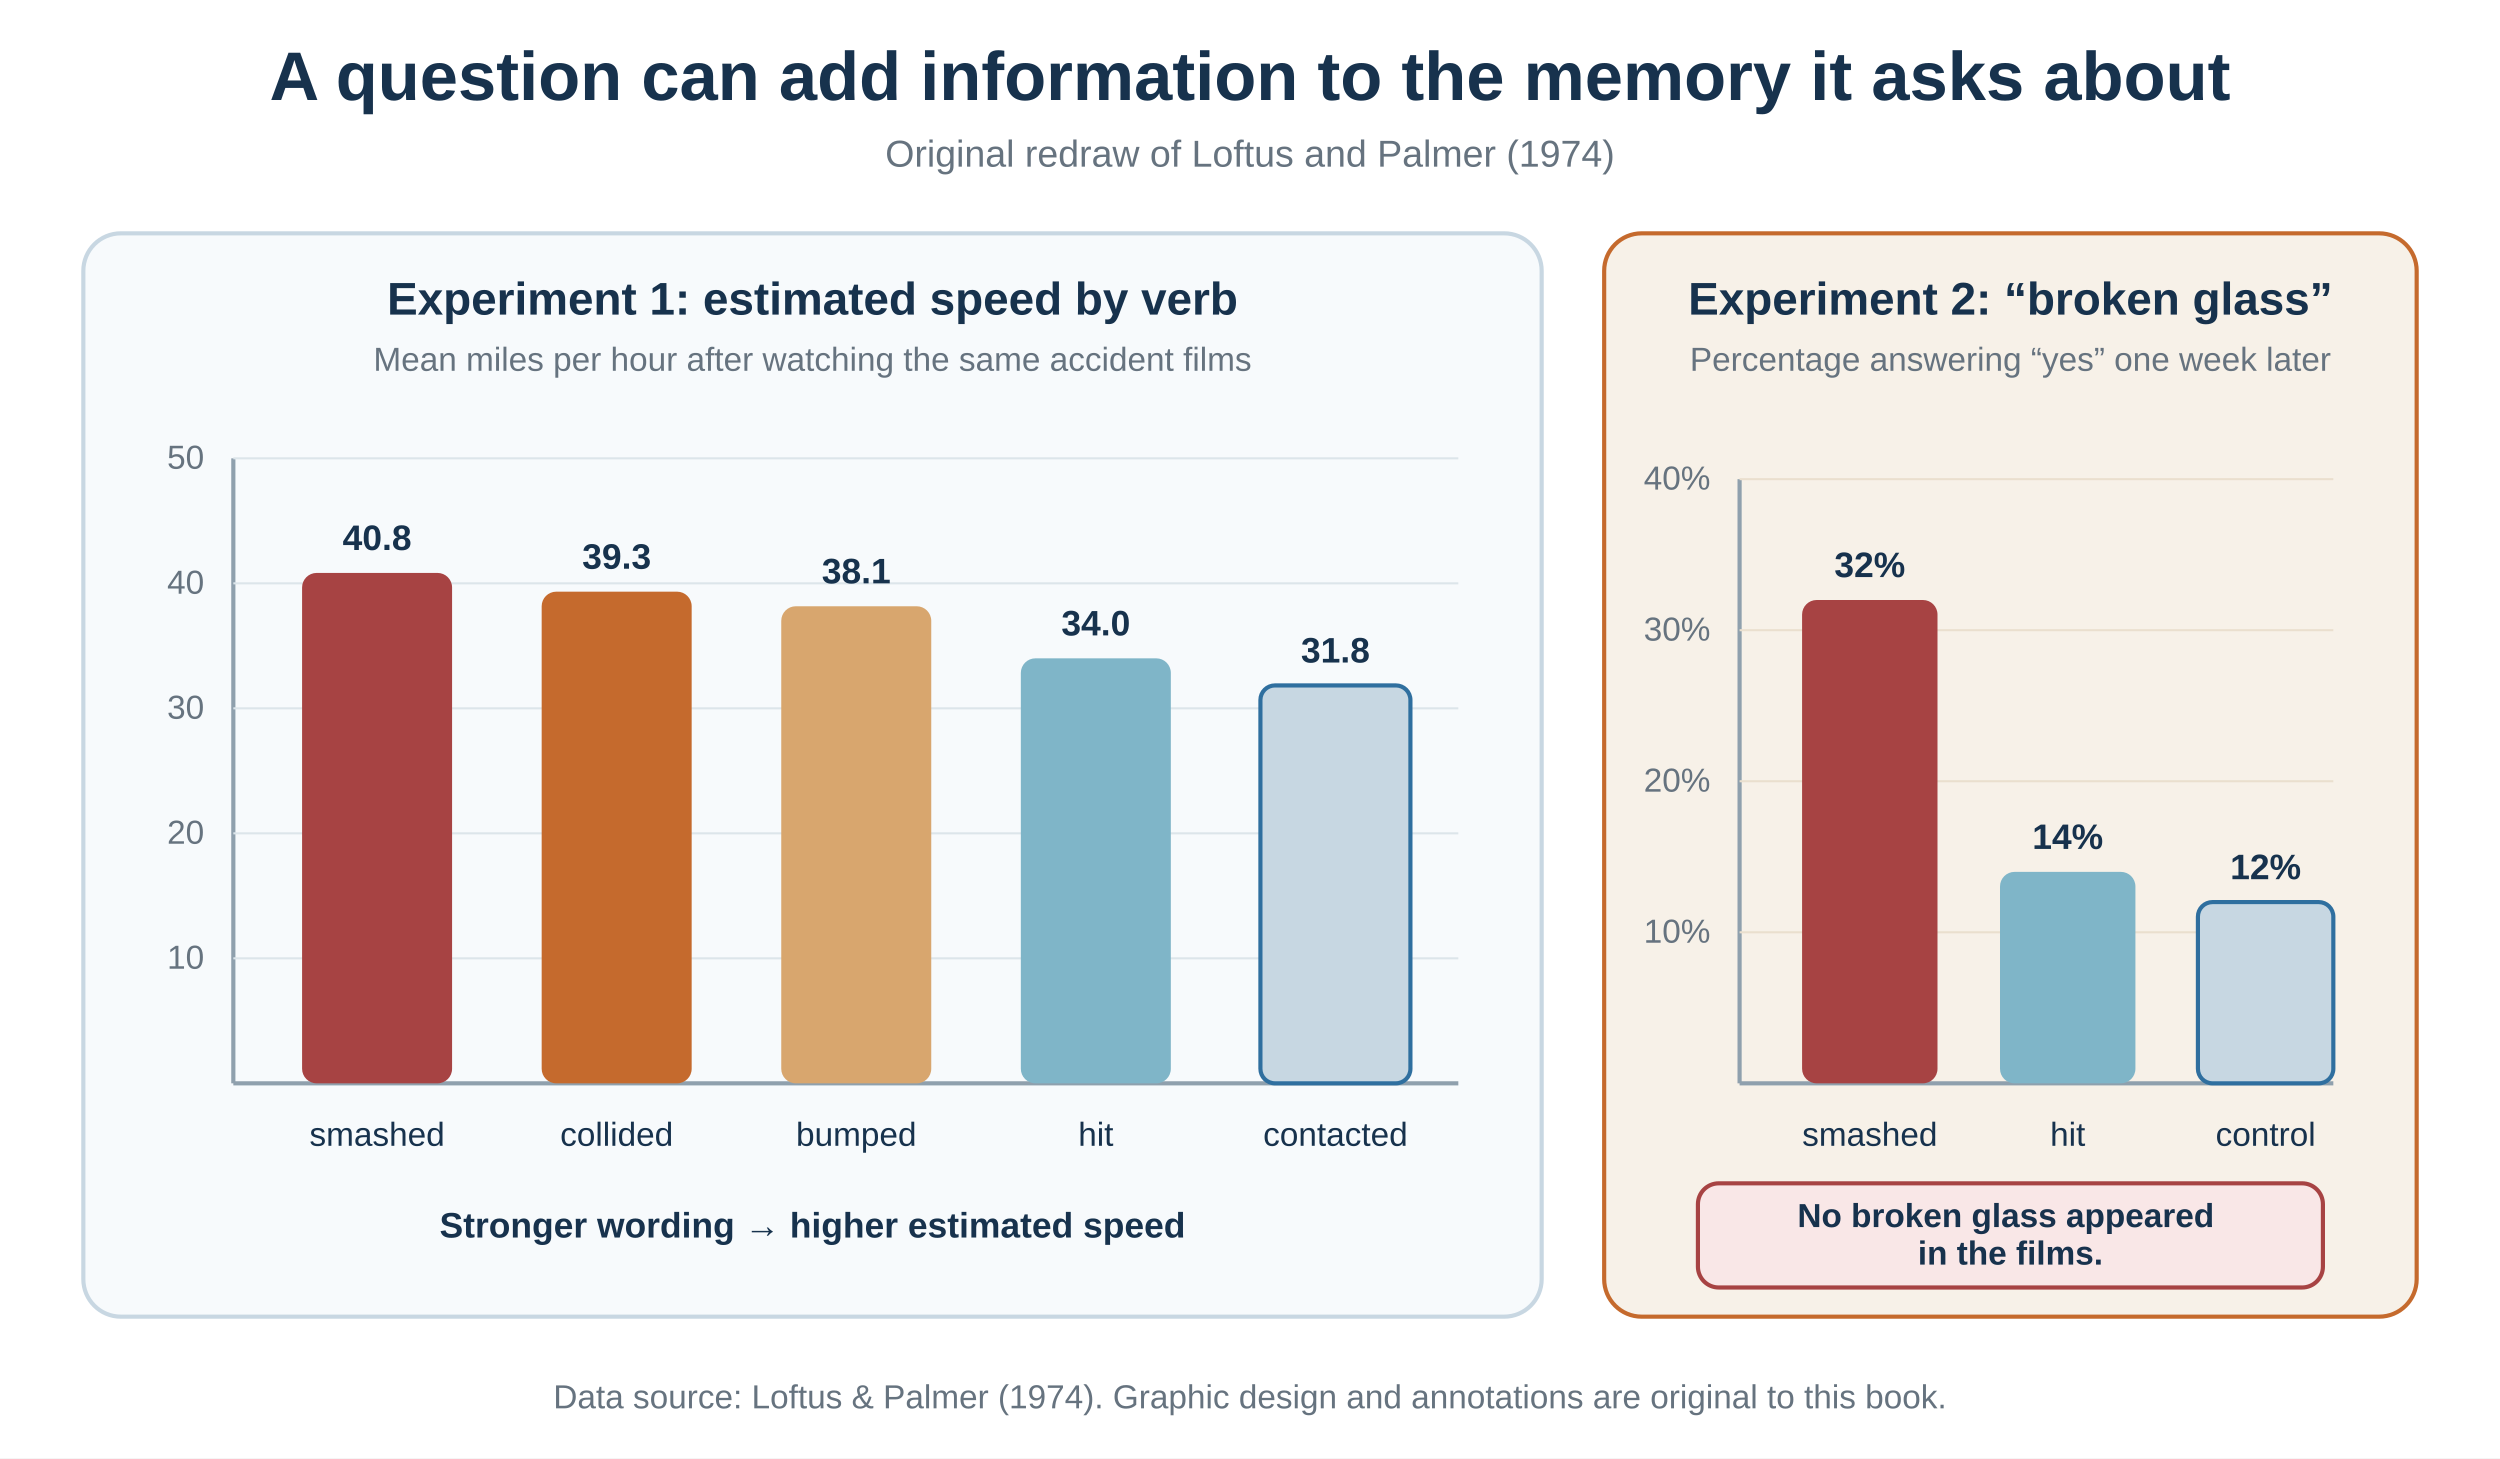
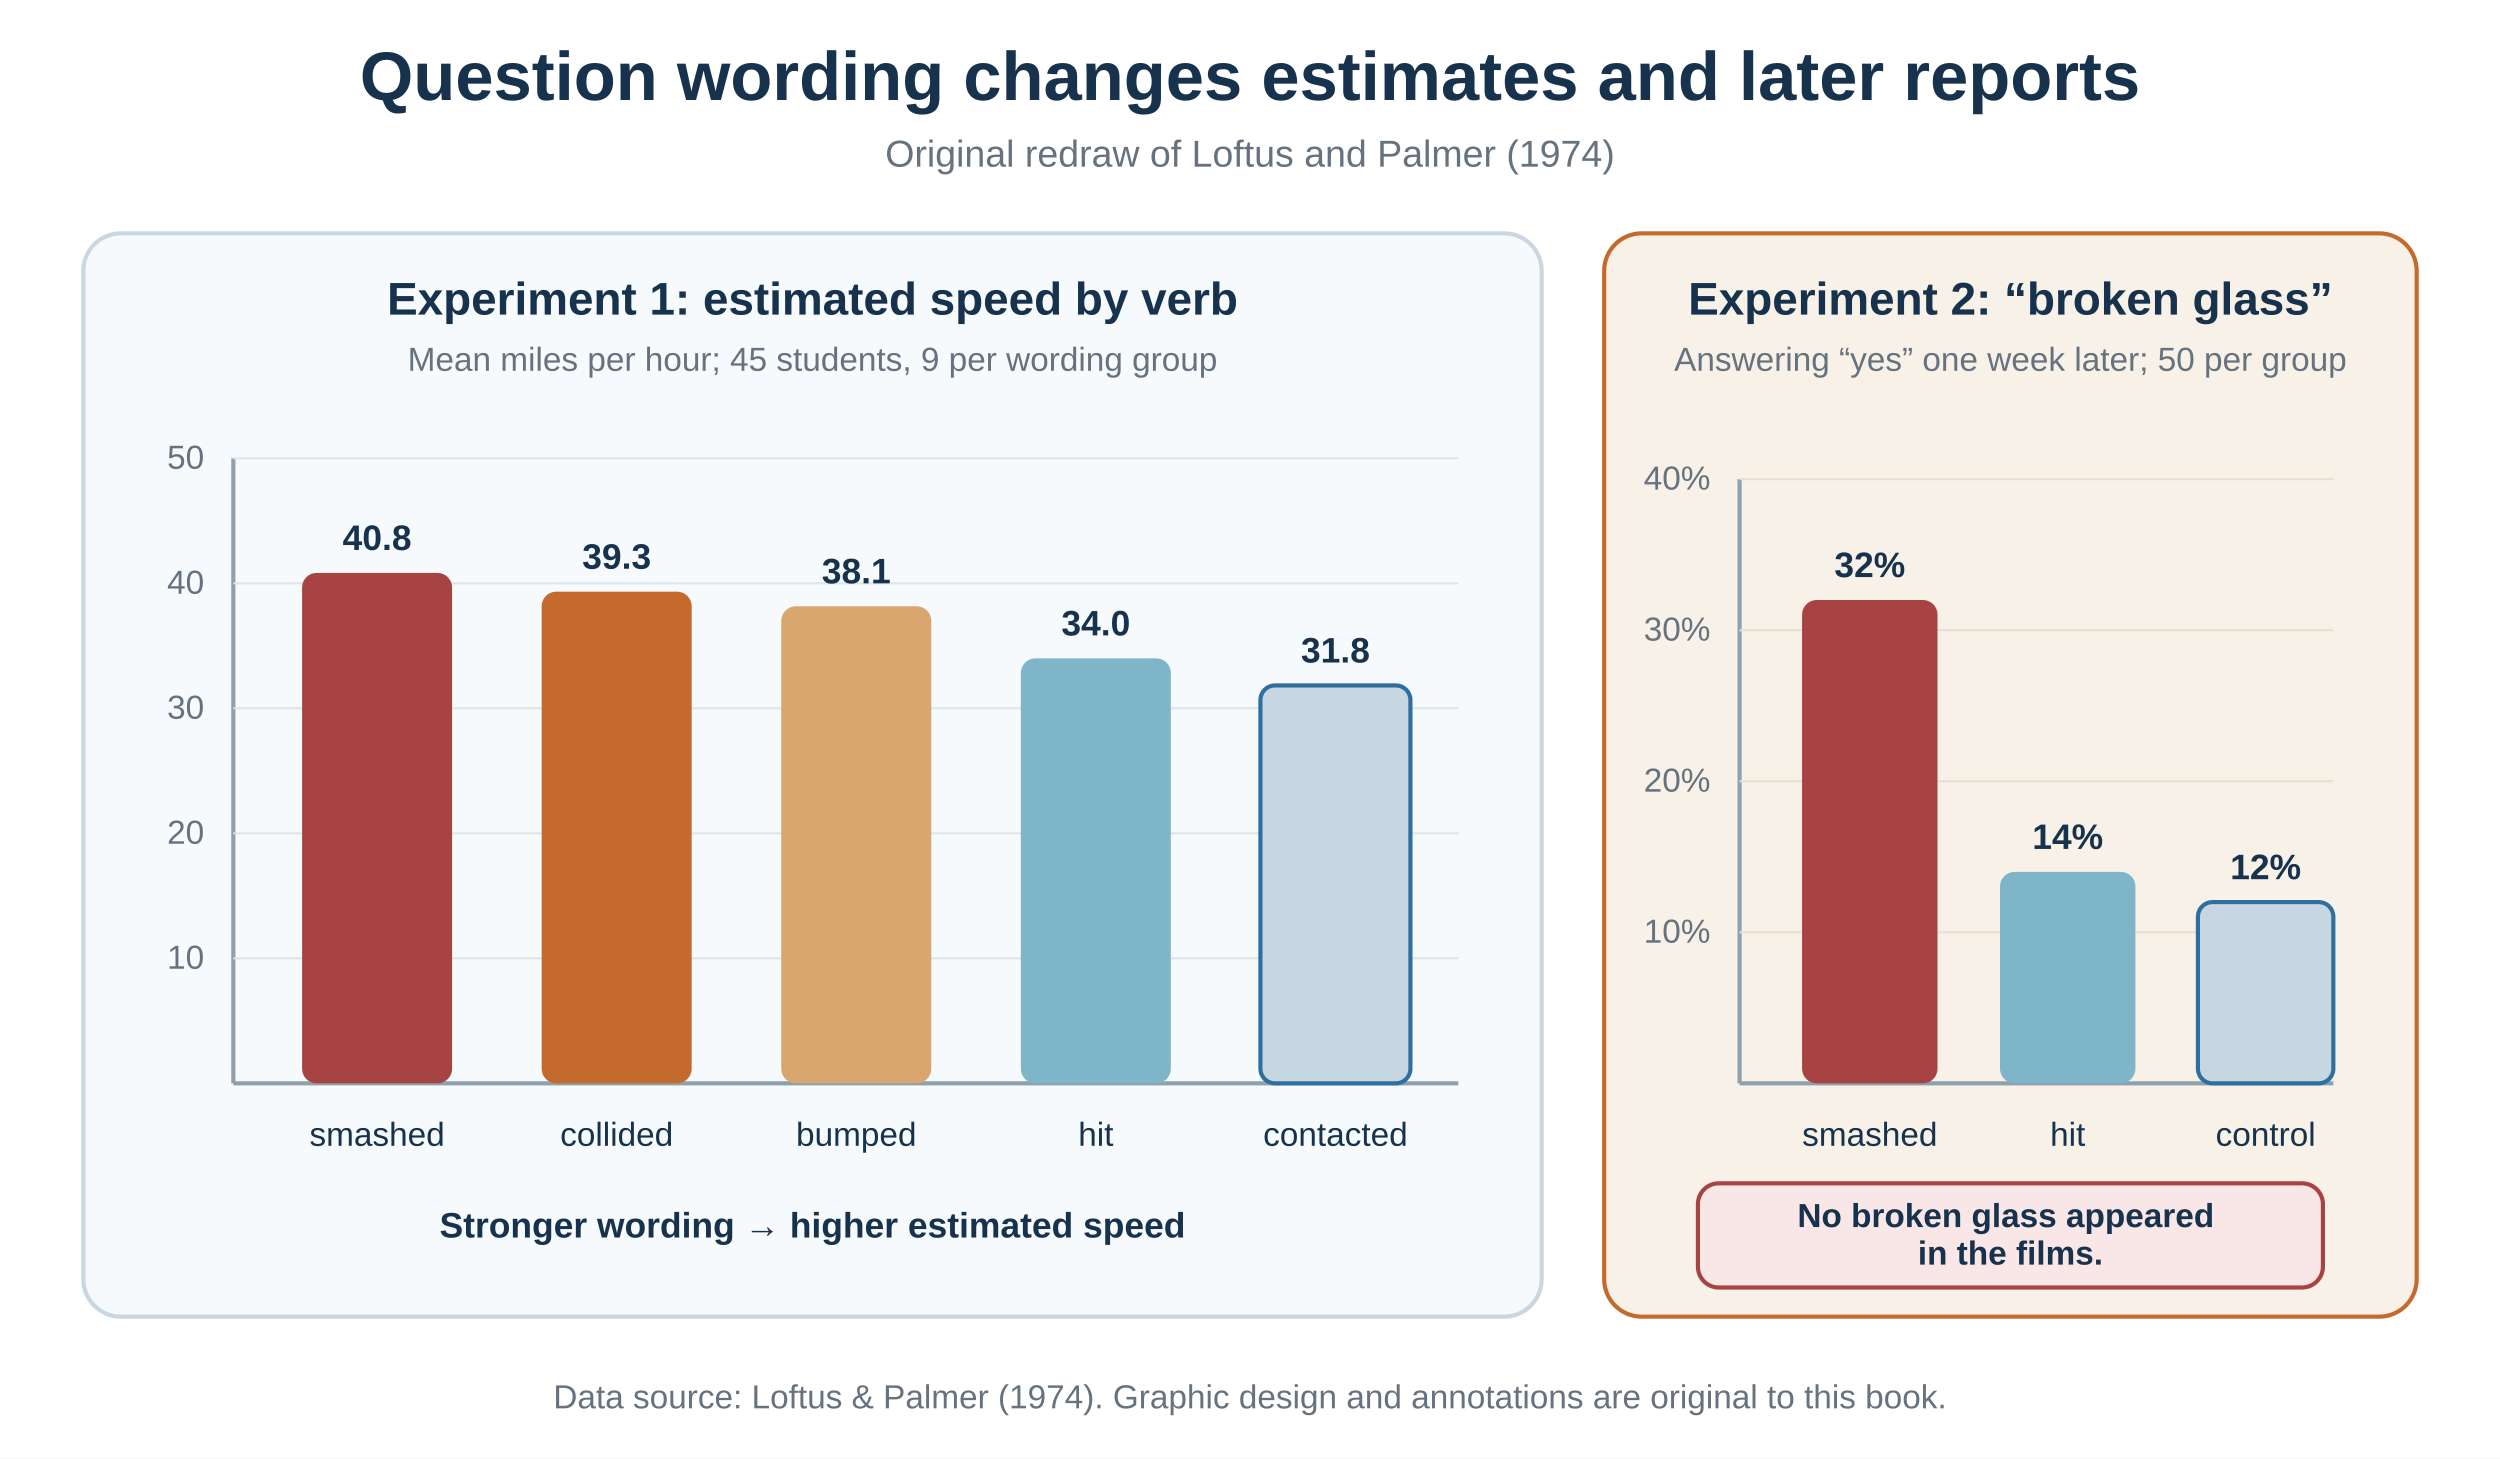
<svg xmlns="http://www.w3.org/2000/svg" width="1200" height="700" viewBox="0 0 1200 700" role="img" aria-labelledby="title desc">
  <rect width="1200" height="700" fill="#ffffff" />
-   <text x="600" y="48" text-anchor="middle" font-family="Arial, sans-serif" font-size="33" font-weight="700" fill="#17324d">A question can add information to the memory it asks about</text>
+   <text x="600" y="48" text-anchor="middle" font-family="Arial, sans-serif" font-size="33" font-weight="700" fill="#17324d">Question wording changes estimates and later reports</text>
  <text x="600" y="80" text-anchor="middle" font-family="Arial, sans-serif" font-size="18" fill="#66737f">Original redraw of Loftus and Palmer (1974)</text>
  <rect x="40" y="112" width="700" height="520" rx="18" fill="#f7fafc" stroke="#c8d7e2" stroke-width="2" />
  <text x="390" y="151" text-anchor="middle" font-family="Arial, sans-serif" font-size="22" font-weight="700" fill="#17324d">Experiment 1: estimated speed by verb</text>
-   <text x="390" y="178" text-anchor="middle" font-family="Arial, sans-serif" font-size="16" fill="#66737f">Mean miles per hour after watching the same accident films</text>
+   <text x="390" y="178" text-anchor="middle" font-family="Arial, sans-serif" font-size="16" fill="#66737f">Mean miles per hour; 45 students, 9 per wording group</text>
  <line x1="112" y1="520" x2="700" y2="520" stroke="#8fa0ad" stroke-width="2" />
  <line x1="112" y1="220" x2="112" y2="520" stroke="#8fa0ad" stroke-width="2" />
  <g font-family="Arial, sans-serif" font-size="16" fill="#66737f">
    <line x1="112" y1="460" x2="700" y2="460" stroke="#dce5ea" />
    <text x="98" y="465" text-anchor="end">10</text>
    <line x1="112" y1="400" x2="700" y2="400" stroke="#dce5ea" />
    <text x="98" y="405" text-anchor="end">20</text>
    <line x1="112" y1="340" x2="700" y2="340" stroke="#dce5ea" />
    <text x="98" y="345" text-anchor="end">30</text>
    <line x1="112" y1="280" x2="700" y2="280" stroke="#dce5ea" />
    <text x="98" y="285" text-anchor="end">40</text>
    <line x1="112" y1="220" x2="700" y2="220" stroke="#dce5ea" />
    <text x="98" y="225" text-anchor="end">50</text>
  </g>
  <g font-family="Arial, sans-serif">
    <rect x="145" y="275" width="72" height="245" rx="7" fill="#a74343" />
    <text x="181" y="264" text-anchor="middle" font-size="17" font-weight="700" fill="#17324d">40.8</text>
    <text x="181" y="550" text-anchor="middle" font-size="16" fill="#17324d">smashed</text>
    <rect x="260" y="284" width="72" height="236" rx="7" fill="#c56a2d" />
    <text x="296" y="273" text-anchor="middle" font-size="17" font-weight="700" fill="#17324d">39.3</text>
    <text x="296" y="550" text-anchor="middle" font-size="16" fill="#17324d">collided</text>
    <rect x="375" y="291" width="72" height="229" rx="7" fill="#d8a66e" />
    <text x="411" y="280" text-anchor="middle" font-size="17" font-weight="700" fill="#17324d">38.1</text>
    <text x="411" y="550" text-anchor="middle" font-size="16" fill="#17324d">bumped</text>
    <rect x="490" y="316" width="72" height="204" rx="7" fill="#7fb5c8" />
    <text x="526" y="305" text-anchor="middle" font-size="17" font-weight="700" fill="#17324d">34.0</text>
    <text x="526" y="550" text-anchor="middle" font-size="16" fill="#17324d">hit</text>
    <rect x="605" y="329" width="72" height="191" rx="7" fill="#c7d7e2" stroke="#2f6f9f" stroke-width="2" />
    <text x="641" y="318" text-anchor="middle" font-size="17" font-weight="700" fill="#17324d">31.8</text>
    <text x="641" y="550" text-anchor="middle" font-size="16" fill="#17324d">contacted</text>
  </g>
  <text x="390" y="594" text-anchor="middle" font-family="Arial, sans-serif" font-size="17" font-weight="700" fill="#17324d">Stronger wording → higher estimated speed</text>
  <rect x="770" y="112" width="390" height="520" rx="18" fill="#f7f1e8" stroke="#c56a2d" stroke-width="2" />
  <text x="965" y="151" text-anchor="middle" font-family="Arial, sans-serif" font-size="22" font-weight="700" fill="#17324d">Experiment 2: “broken glass”</text>
-   <text x="965" y="178" text-anchor="middle" font-family="Arial, sans-serif" font-size="16" fill="#66737f">Percentage answering “yes” one week later</text>
+   <text x="965" y="178" text-anchor="middle" font-family="Arial, sans-serif" font-size="16" fill="#66737f">Answering “yes” one week later; 50 per group</text>
  <line x1="835" y1="520" x2="1120" y2="520" stroke="#8fa0ad" stroke-width="2" />
  <line x1="835" y1="230" x2="835" y2="520" stroke="#8fa0ad" stroke-width="2" />
  <g font-family="Arial, sans-serif" font-size="16" fill="#66737f">
    <line x1="835" y1="447.5" x2="1120" y2="447.5" stroke="#eadfce" />
    <text x="821" y="452.5" text-anchor="end">10%</text>
    <line x1="835" y1="375" x2="1120" y2="375" stroke="#eadfce" />
    <text x="821" y="380" text-anchor="end">20%</text>
    <line x1="835" y1="302.5" x2="1120" y2="302.5" stroke="#eadfce" />
    <text x="821" y="307.5" text-anchor="end">30%</text>
    <line x1="835" y1="230" x2="1120" y2="230" stroke="#eadfce" />
    <text x="821" y="235" text-anchor="end">40%</text>
  </g>
  <rect x="865" y="288" width="65" height="232" rx="7" fill="#a74343" />
  <text x="897.5" y="277" text-anchor="middle" font-family="Arial, sans-serif" font-size="17" font-weight="700" fill="#17324d">32%</text>
  <text x="897.5" y="550" text-anchor="middle" font-family="Arial, sans-serif" font-size="16" fill="#17324d">smashed</text>
  <rect x="960" y="418.5" width="65" height="101.5" rx="7" fill="#7fb5c8" />
  <text x="992.5" y="407.5" text-anchor="middle" font-family="Arial, sans-serif" font-size="17" font-weight="700" fill="#17324d">14%</text>
  <text x="992.5" y="550" text-anchor="middle" font-family="Arial, sans-serif" font-size="16" fill="#17324d">hit</text>
  <rect x="1055" y="433" width="65" height="87" rx="7" fill="#c7d7e2" stroke="#2f6f9f" stroke-width="2" />
  <text x="1087.5" y="422" text-anchor="middle" font-family="Arial, sans-serif" font-size="17" font-weight="700" fill="#17324d">12%</text>
  <text x="1087.5" y="550" text-anchor="middle" font-family="Arial, sans-serif" font-size="16" fill="#17324d">control</text>
  <rect x="815" y="568" width="300" height="50" rx="10" fill="#f9e7e7" stroke="#a74343" stroke-width="2" />
  <text x="965" y="589" text-anchor="middle" font-family="Arial, sans-serif" font-size="16" font-weight="700" fill="#17324d">
    <tspan x="965">No broken glass appeared</tspan>
    <tspan x="965" dy="18">in the films.</tspan>
  </text>
  <text x="600" y="676" text-anchor="middle" font-family="Arial, sans-serif" font-size="16" fill="#66737f">Data source: Loftus &amp; Palmer (1974). Graphic design and annotations are original to this book.</text>
</svg>
